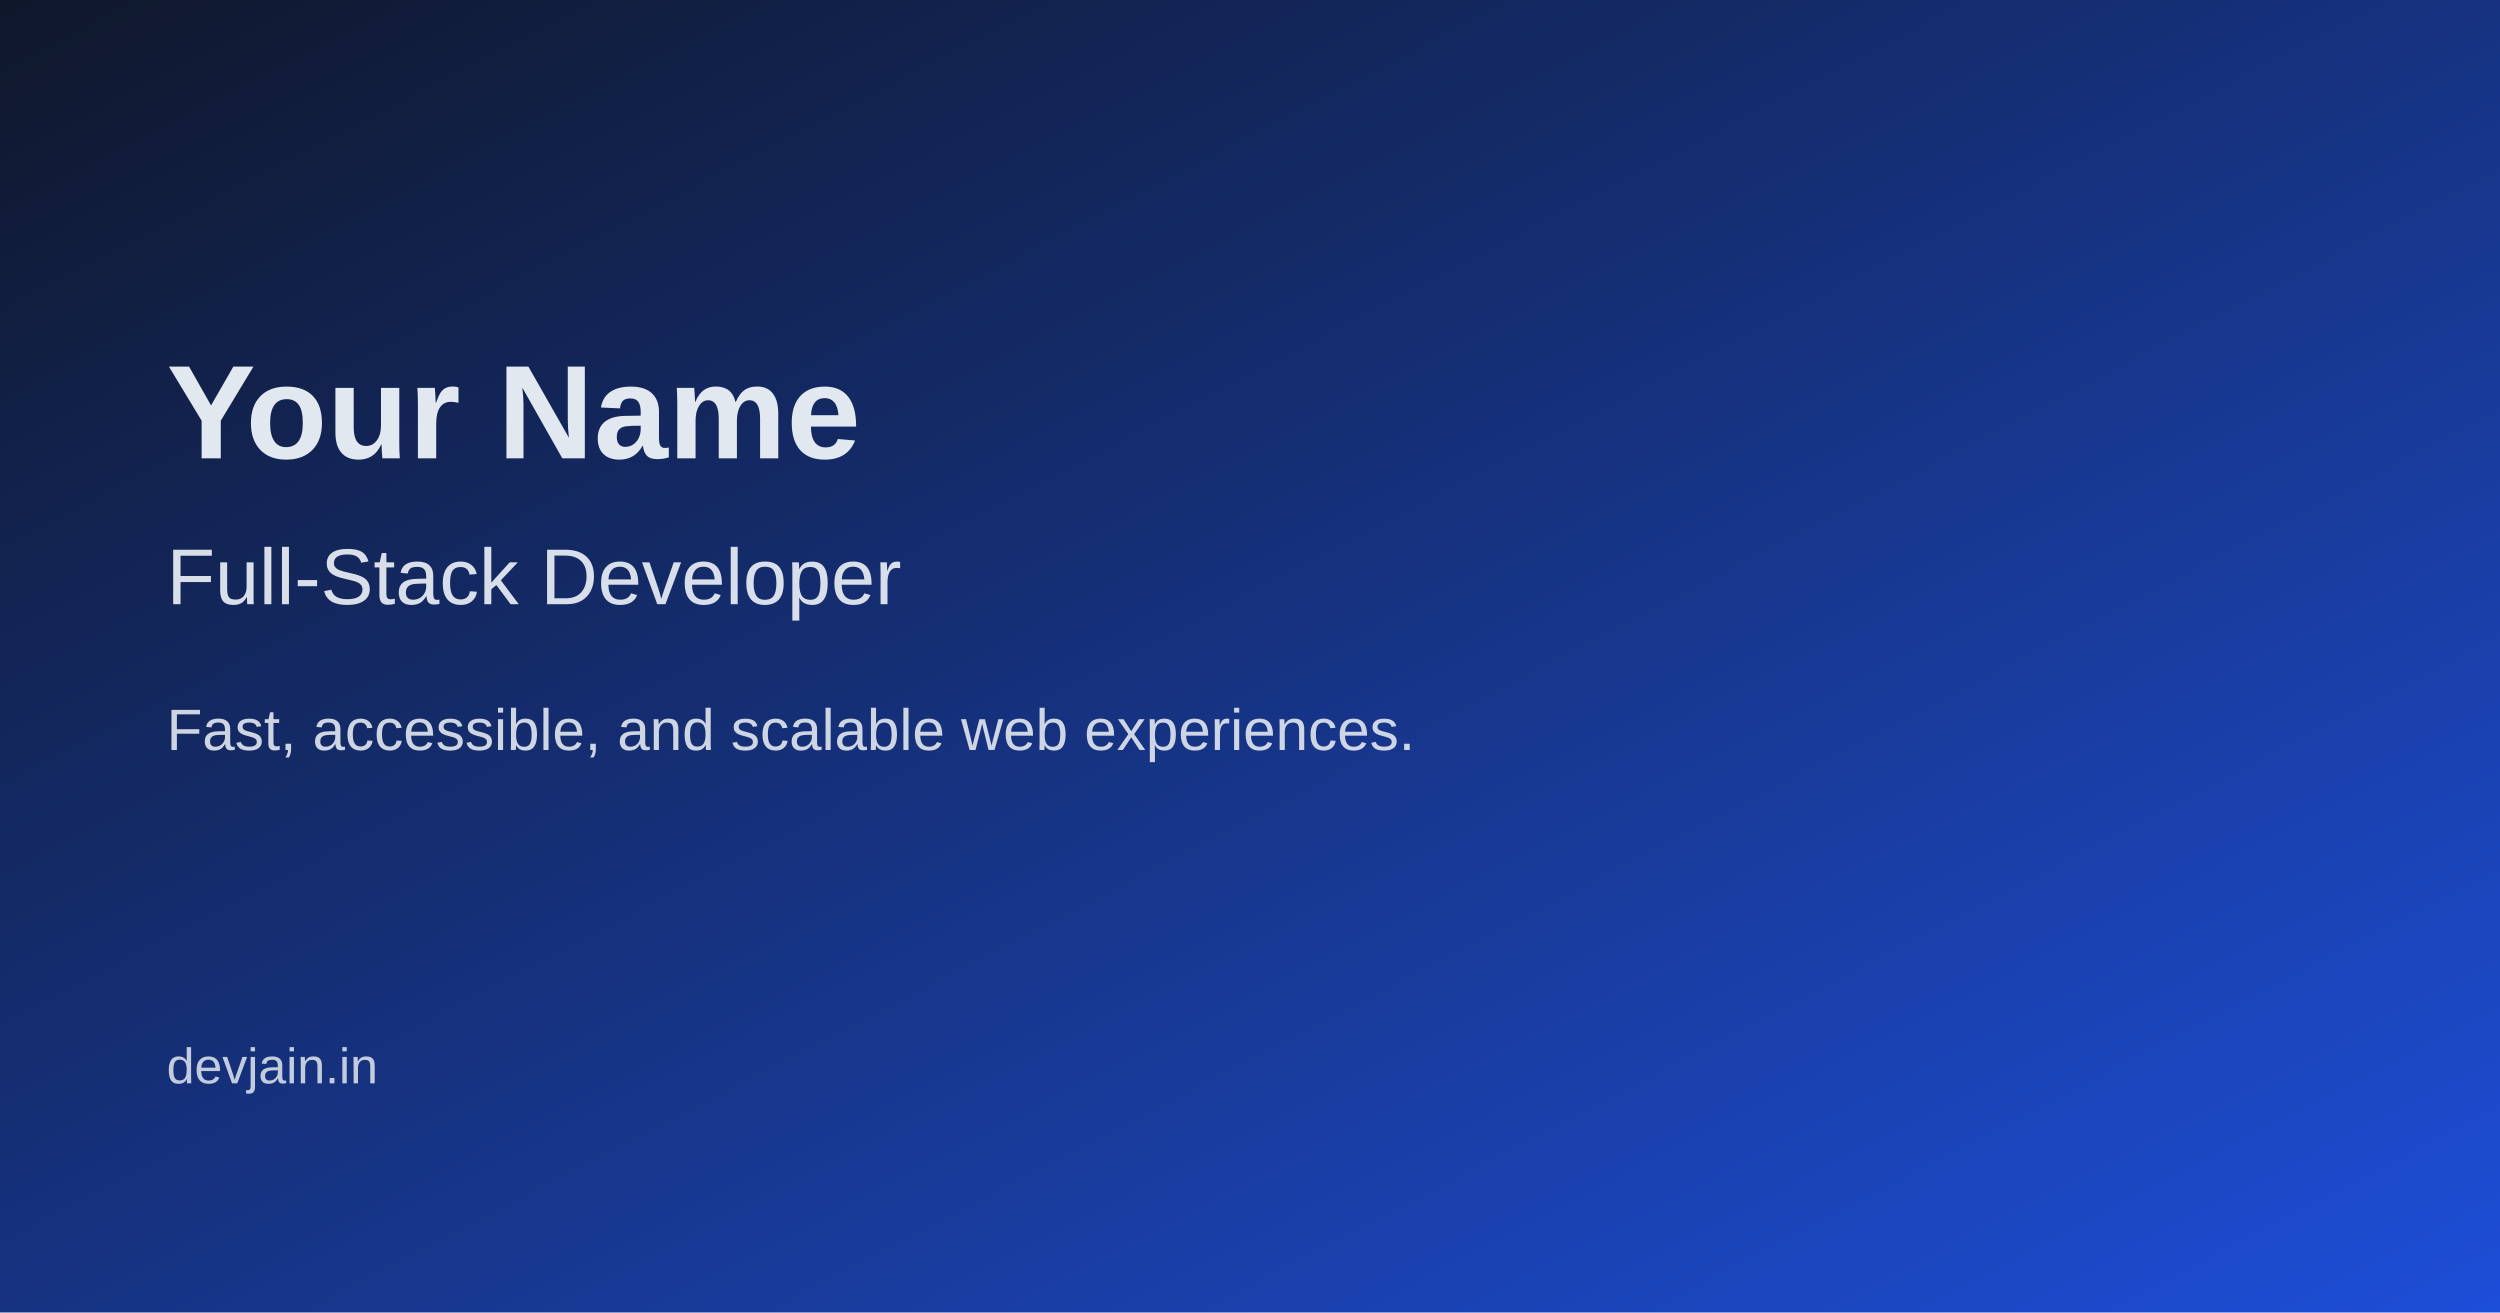
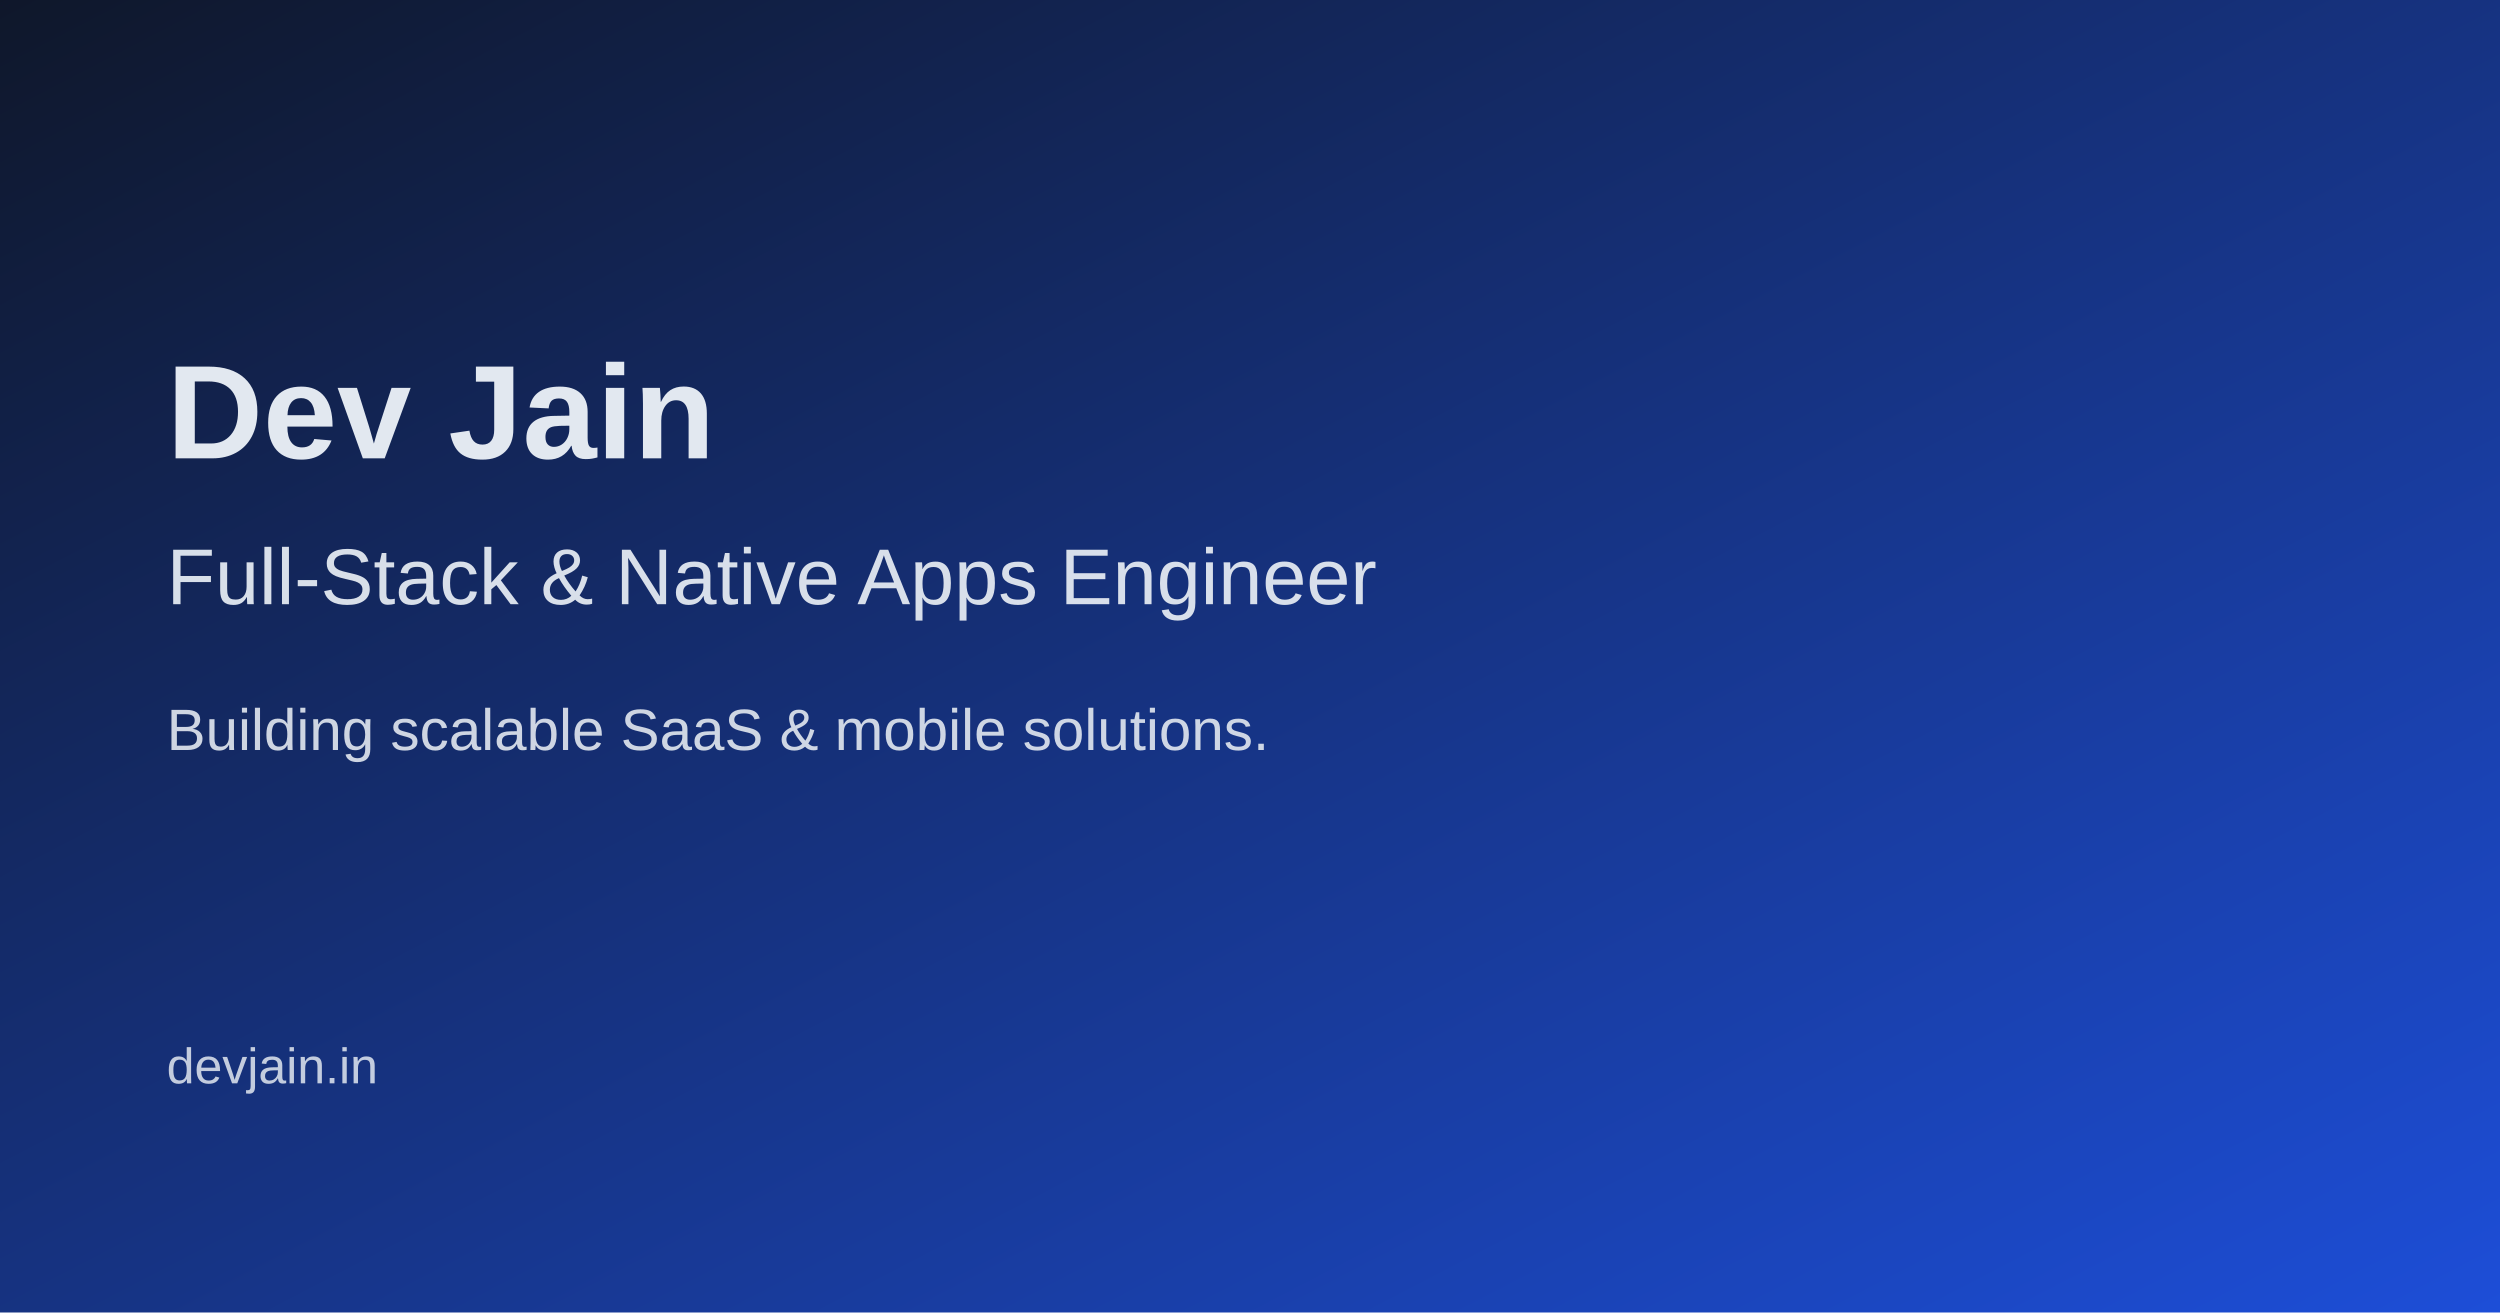
<svg xmlns="http://www.w3.org/2000/svg" width="1200" height="630" viewBox="0 0 1200 630" role="img" aria-labelledby="title desc">
  <defs>
    <linearGradient id="bg" x1="0" y1="0" x2="1" y2="1">
      <stop offset="0%" stop-color="#0f172a" />
      <stop offset="100%" stop-color="#1d4ed8" />
    </linearGradient>
  </defs>
  <rect width="1200" height="630" fill="url(#bg)" />
  <g fill="#e2e8f0" font-family="Segoe UI, Arial, sans-serif">
-     <text x="80" y="220" font-size="64" font-weight="700">Your Name</text>
-     <text x="80" y="290" font-size="38" opacity="0.95">Full-Stack Developer</text>
-     <text x="80" y="360" font-size="28" opacity="0.9">Fast, accessible, and scalable web experiences.</text>
+     <text x="80" y="220" font-size="64" font-weight="700">Dev Jain</text>
+     <text x="80" y="290" font-size="38" opacity="0.95">Full-Stack &amp; Native Apps Engineer</text>
+     <text x="80" y="360" font-size="28" opacity="0.9">Building scalable SaaS &amp; mobile solutions.</text>
    <text x="80" y="520" font-size="24" opacity="0.85">devjain.in</text>
  </g>
</svg>
